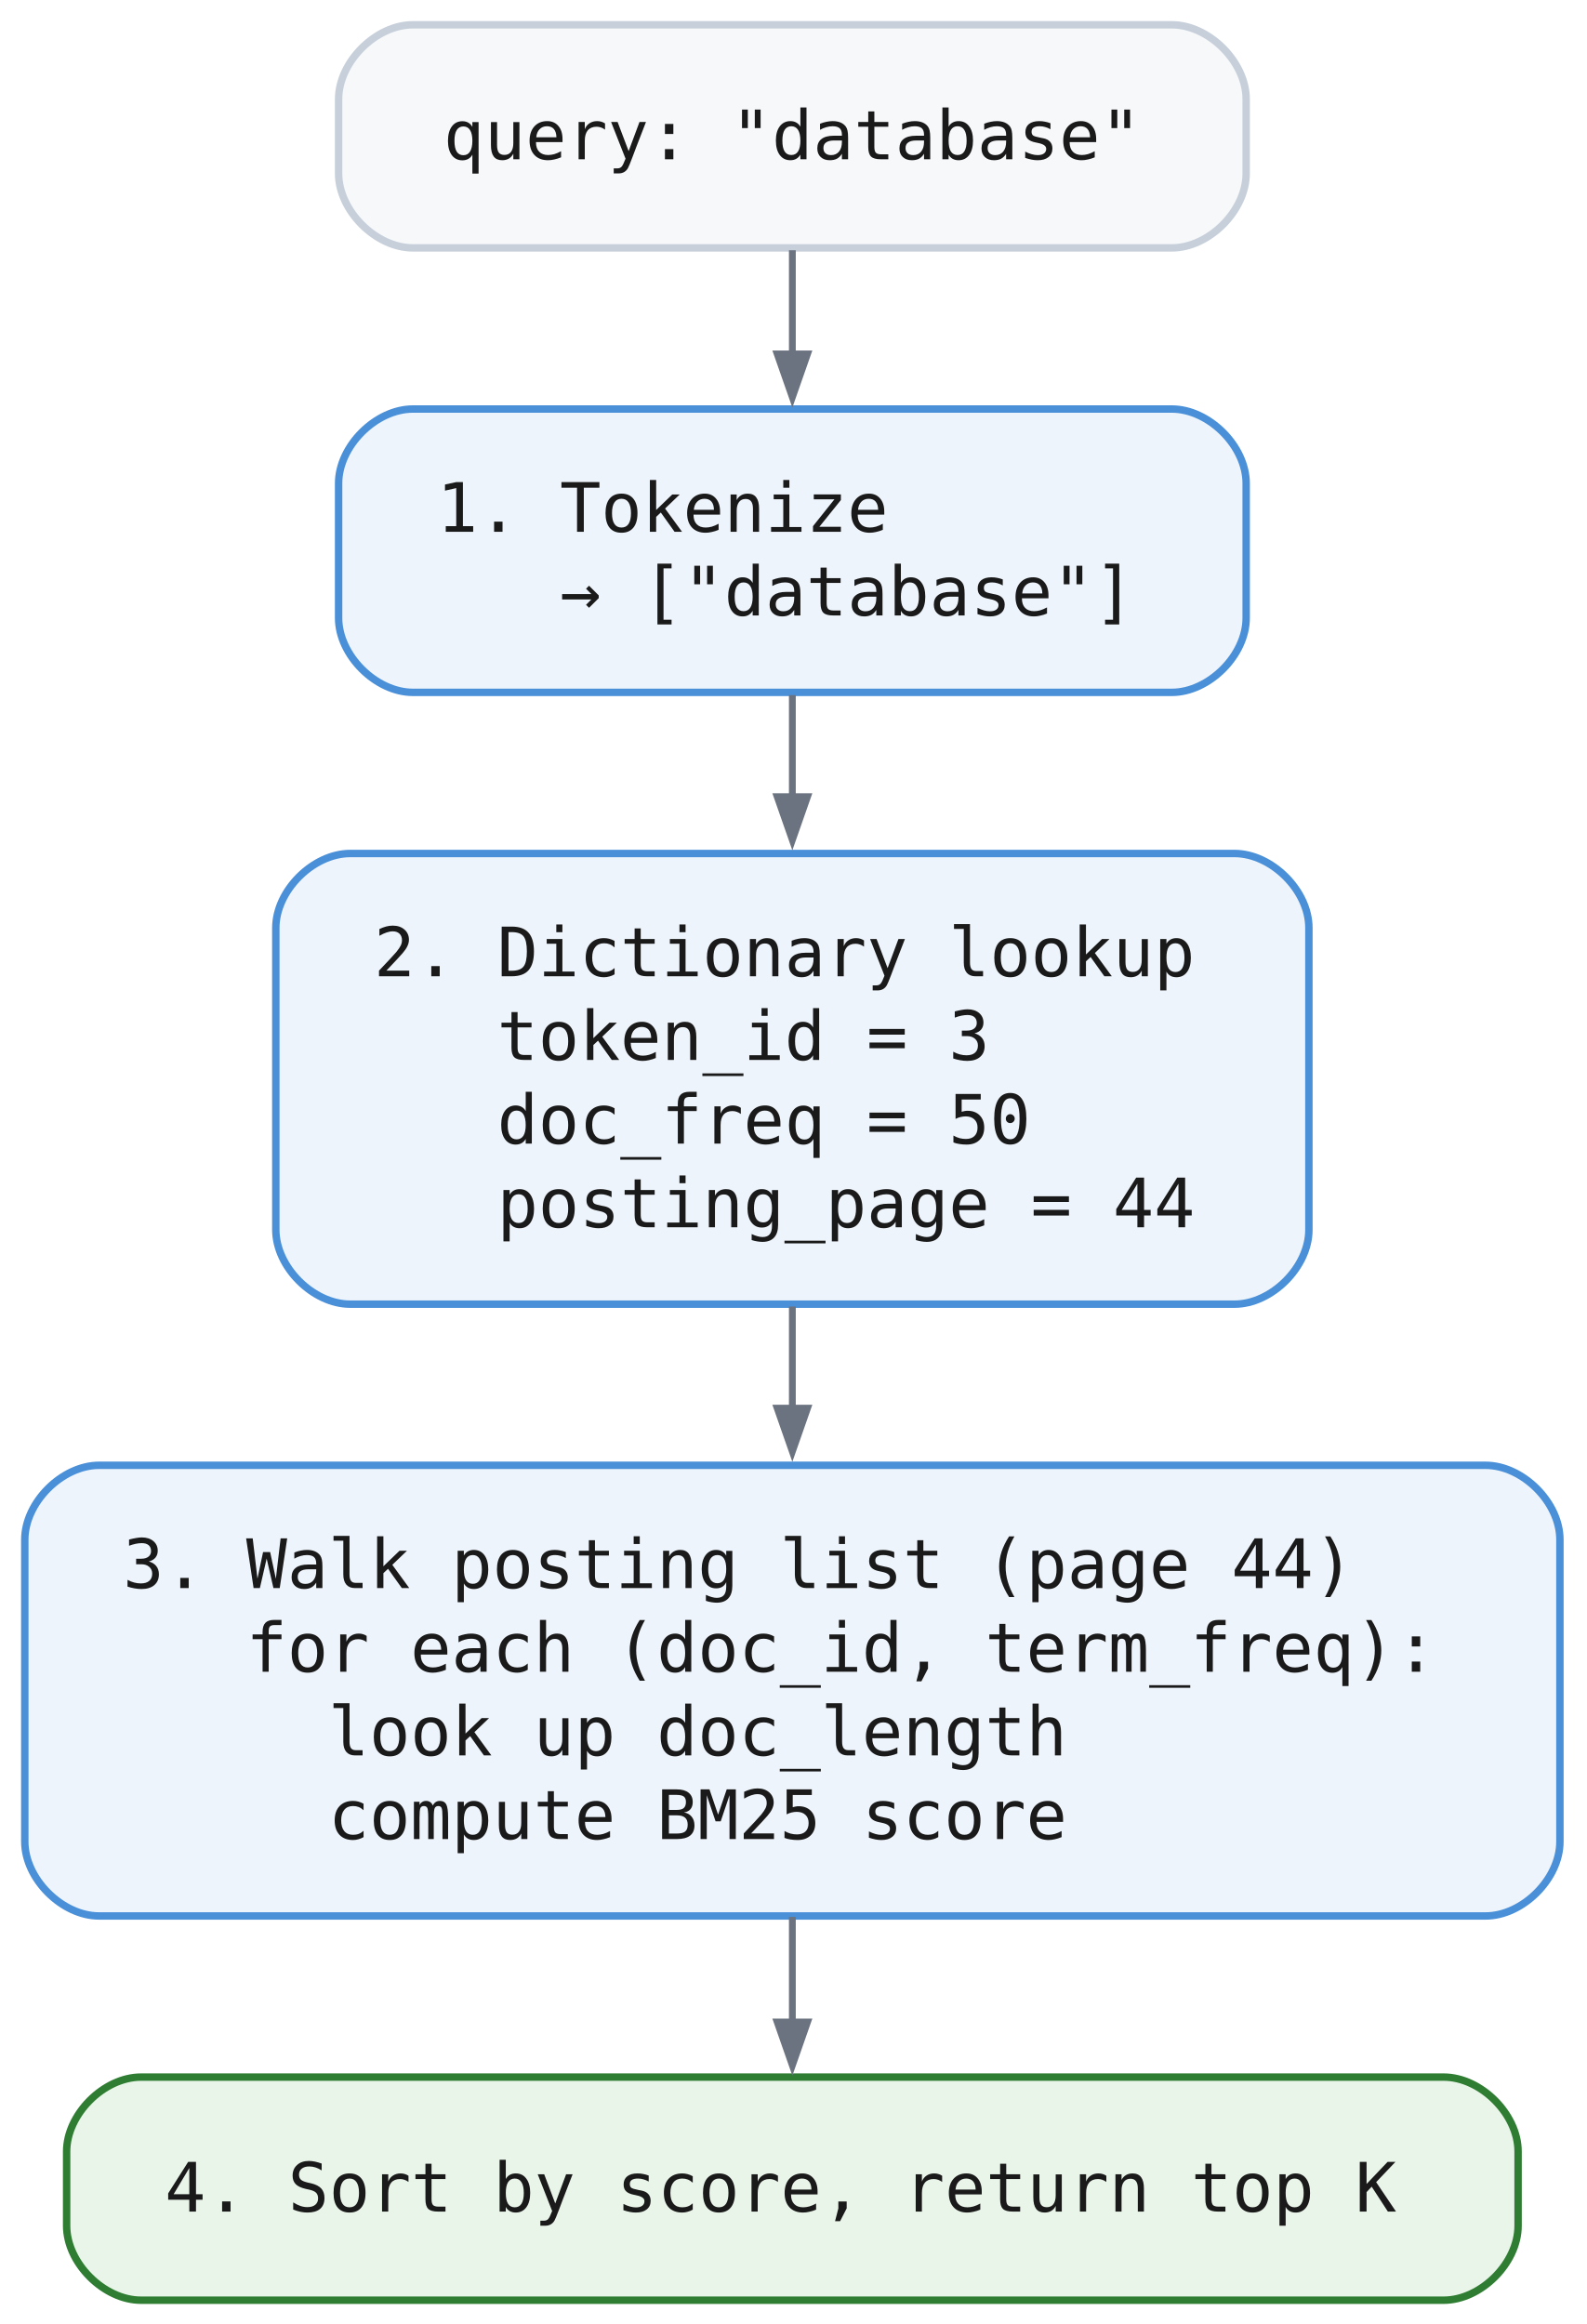
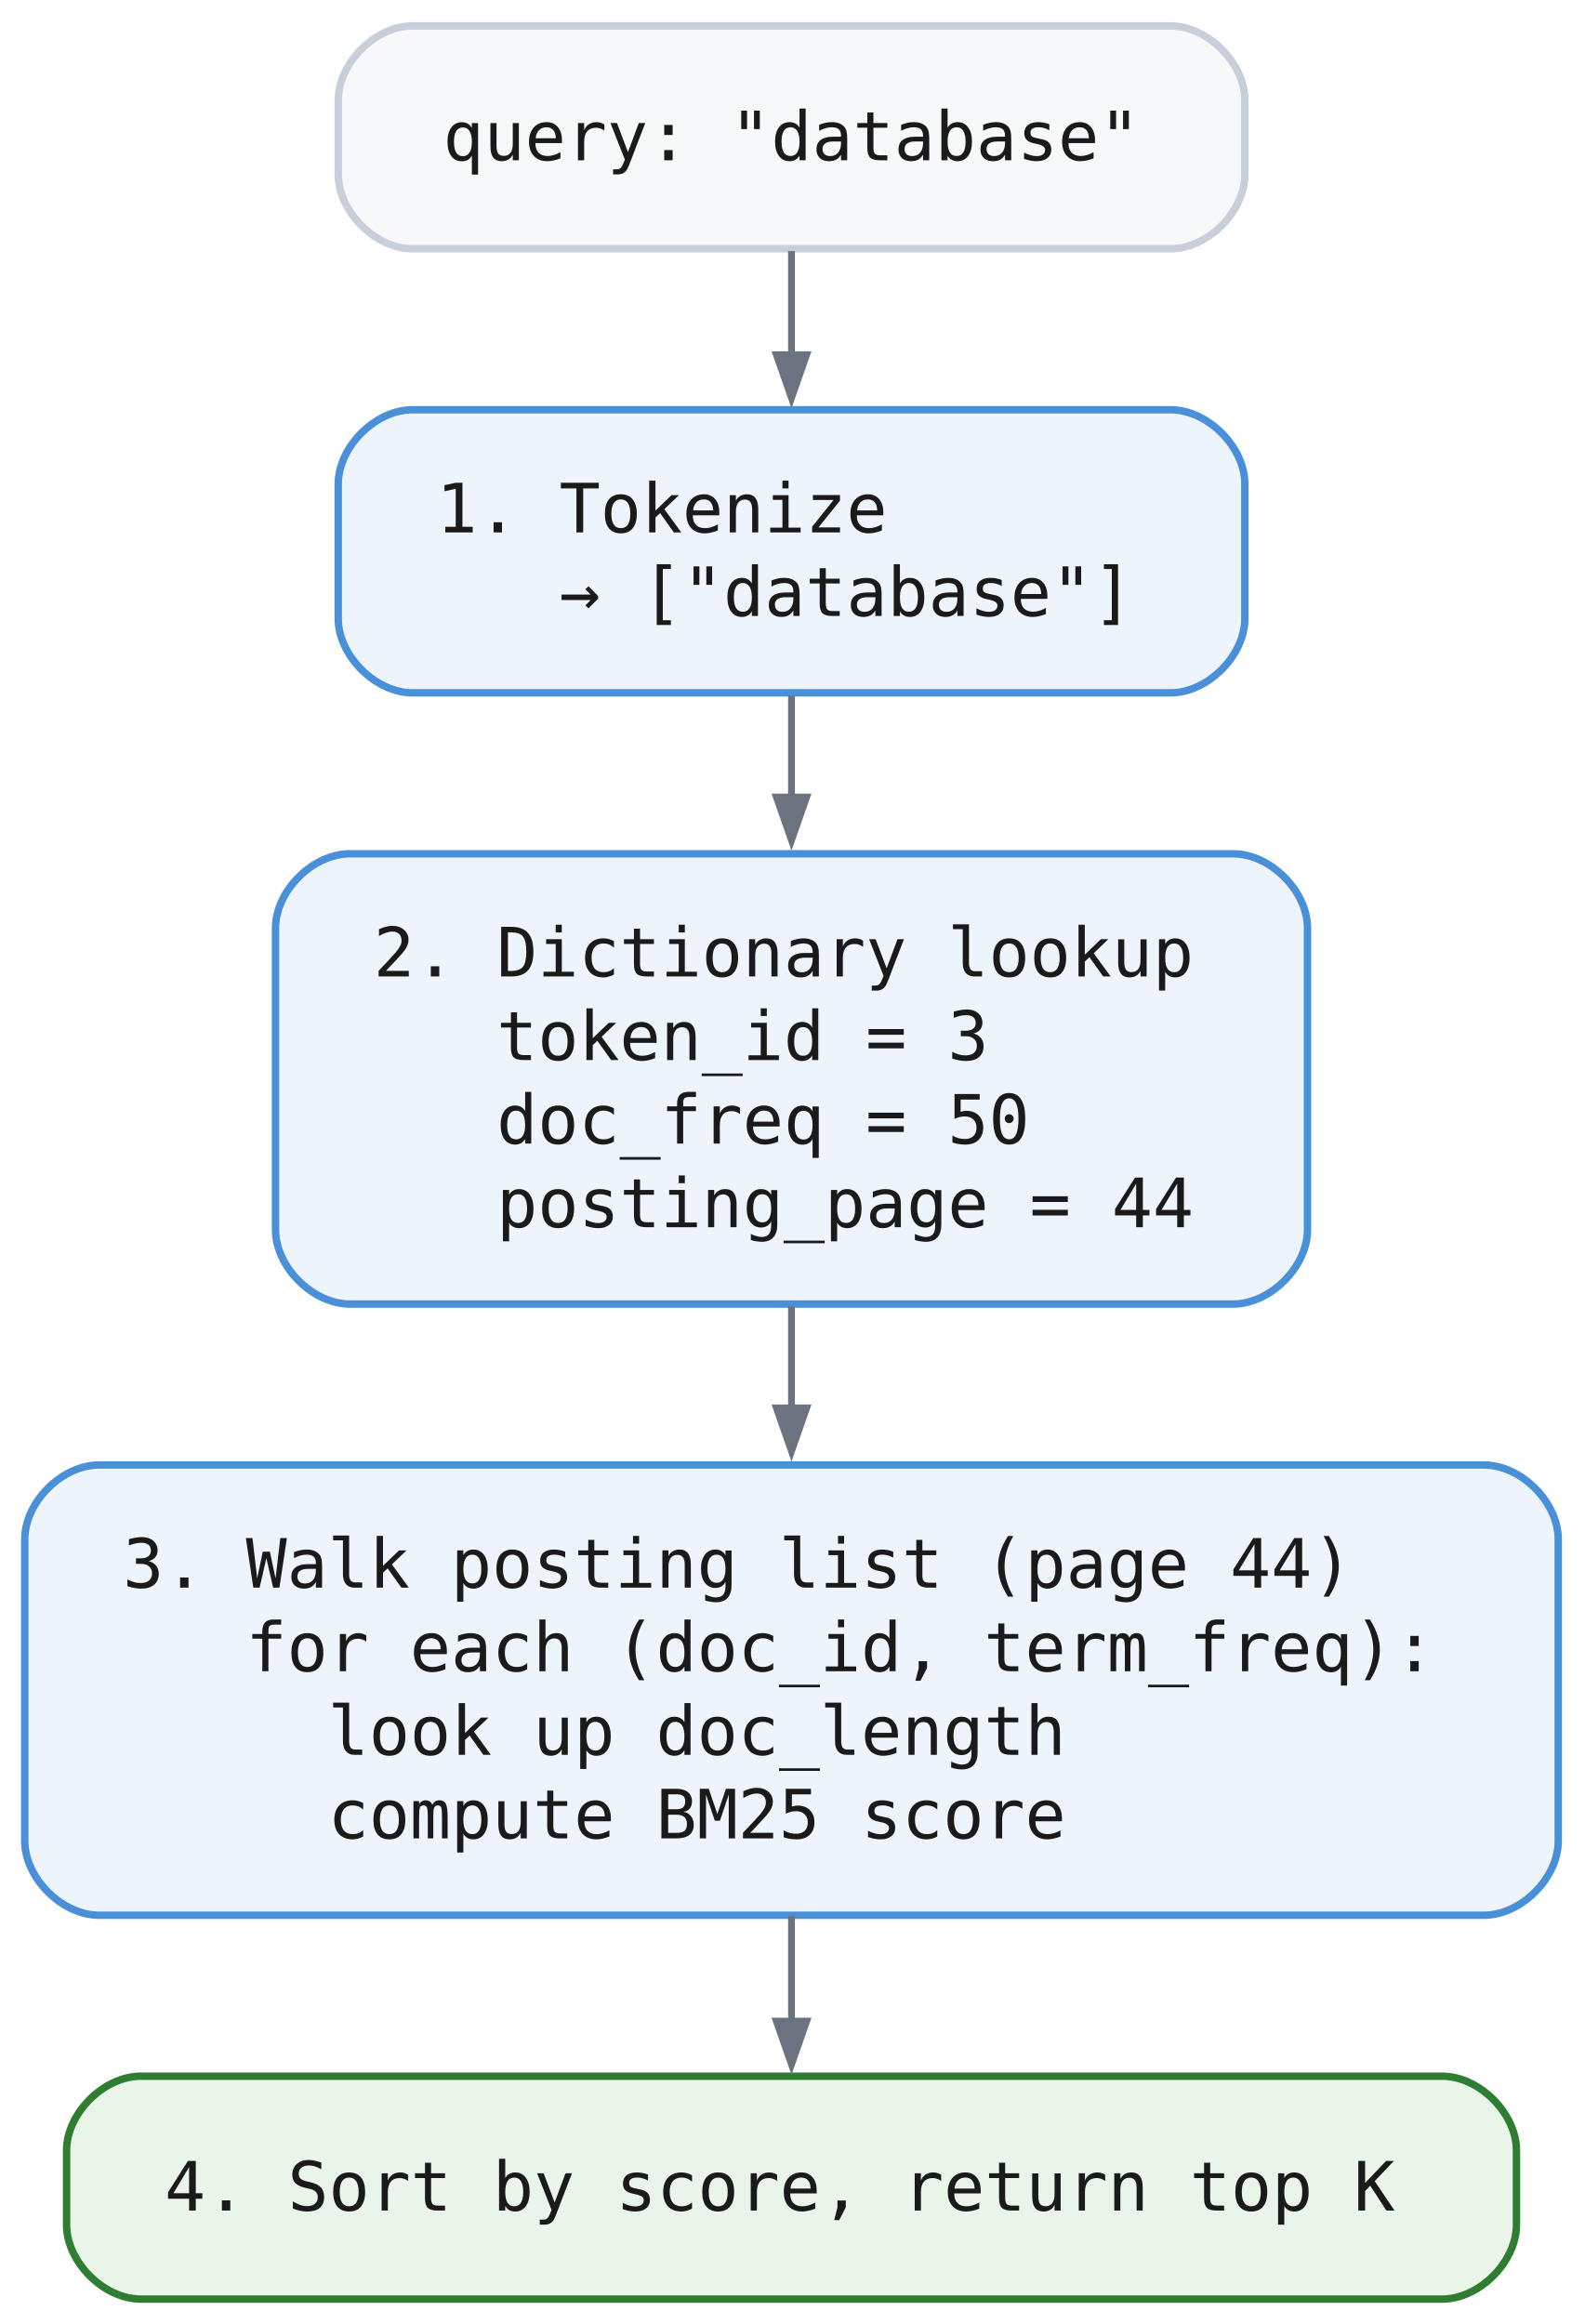
- <svg xmlns="http://www.w3.org/2000/svg" viewBox="0.00 0.00 256.00 375.00">
+ <svg xmlns="http://www.w3.org/2000/svg" width="341" height="500" viewBox="0.00 0.00 256.00 375.00">
  <g id="graph0" class="graph" transform="scale(1 1) rotate(0) translate(4 371.16)">
    <g id="node1" class="node">
      <path fill="#f6f8fa" stroke="#c7d0da" stroke-width="1.2" d="M185.06,-367.16C185.06,-367.16 62.62,-367.16 62.62,-367.16 56.62,-367.16 50.63,-361.16 50.63,-355.16 50.63,-355.16 50.63,-343.16 50.63,-343.16 50.63,-337.16 56.63,-331.16 62.63,-331.16 62.63,-331.16 185.06,-331.16 185.06,-331.16 191.06,-331.16 197.06,-337.16 197.06,-343.16 197.06,-343.16 197.06,-355.16 197.06,-355.16 197.06,-361.16 191.06,-367.16 185.06,-367.16" />
      <text xml:space="preserve" text-anchor="middle" x="123.84" y="-345.46" font-family="Menlo,Consolas,monospace" font-size="11.00" fill="#1a1a1a">query: "database"</text>
    </g>
    <g id="node2" class="node">
      <path fill="#eef4fb" stroke="#4a90d9" stroke-width="1.2" d="M185.06,-305.16C185.06,-305.16 62.62,-305.16 62.62,-305.16 56.62,-305.16 50.63,-299.16 50.63,-293.16 50.63,-293.16 50.63,-271.44 50.63,-271.44 50.63,-265.44 56.63,-259.44 62.63,-259.44 62.63,-259.44 185.06,-259.44 185.06,-259.44 191.06,-259.44 197.06,-265.44 197.06,-271.44 197.06,-271.44 197.06,-293.16 197.06,-293.16 197.06,-299.16 191.06,-305.16 185.06,-305.16" />
      <text xml:space="preserve" text-anchor="start" x="66.47" y="-285.35" font-family="Menlo,Consolas,monospace" font-size="11.00" fill="#1a1a1a">1. Tokenize</text>
      <text xml:space="preserve" text-anchor="start" x="66.47" y="-271.85" font-family="Menlo,Consolas,monospace" font-size="11.00" fill="#1a1a1a">   → ["database"]</text>
    </g>
    <g id="edge1" class="edge">
      <path fill="none" stroke="#6b7280" stroke-width="1.1" d="M123.84,-330.78C123.84,-325.53 123.84,-319.62 123.84,-313.78" />
      <polygon fill="#6b7280" stroke="#6b7280" stroke-width="1.1" points="126.29,-314.05 123.84,-307.05 121.39,-314.05 126.29,-314.05" />
    </g>
    <g id="node3" class="node">
      <path fill="#eef4fb" stroke="#4a90d9" stroke-width="1.2" d="M195.18,-233.44C195.18,-233.44 52.5,-233.44 52.5,-233.44 46.5,-233.44 40.5,-227.44 40.5,-221.44 40.5,-221.44 40.5,-172.72 40.5,-172.72 40.5,-166.72 46.5,-160.72 52.5,-160.72 52.5,-160.72 195.18,-160.72 195.18,-160.72 201.18,-160.72 207.18,-166.72 207.18,-172.72 207.18,-172.72 207.18,-221.44 207.18,-221.44 207.18,-227.44 201.18,-233.44 195.18,-233.44" />
      <text xml:space="preserve" text-anchor="start" x="56.34" y="-213.63" font-family="Menlo,Consolas,monospace" font-size="11.00" fill="#1a1a1a">2. Dictionary lookup</text>
      <text xml:space="preserve" text-anchor="start" x="56.34" y="-200.13" font-family="Menlo,Consolas,monospace" font-size="11.00" fill="#1a1a1a">   token_id = 3</text>
      <text xml:space="preserve" text-anchor="start" x="56.34" y="-186.63" font-family="Menlo,Consolas,monospace" font-size="11.00" fill="#1a1a1a">   doc_freq = 50</text>
      <text xml:space="preserve" text-anchor="start" x="56.34" y="-173.13" font-family="Menlo,Consolas,monospace" font-size="11.00" fill="#1a1a1a">   posting_page = 44</text>
    </g>
    <g id="edge2" class="edge">
      <path fill="none" stroke="#6b7280" stroke-width="1.1" d="M123.84,-259C123.84,-253.82 123.84,-248.14 123.84,-242.38" />
      <polygon fill="#6b7280" stroke="#6b7280" stroke-width="1.1" points="126.29,-242.61 123.84,-235.61 121.39,-242.61 126.29,-242.61" />
    </g>
    <g id="node4" class="node">
      <path fill="#eef4fb" stroke="#4a90d9" stroke-width="1.2" d="M235.68,-134.72C235.68,-134.72 12,-134.72 12,-134.72 6,-134.72 0,-128.72 0,-122.72 0,-122.72 0,-74 0,-74 0,-68 6,-62 12,-62 12,-62 235.68,-62 235.68,-62 241.68,-62 247.68,-68 247.68,-74 247.68,-74 247.68,-122.72 247.68,-122.72 247.68,-128.72 241.68,-134.72 235.68,-134.72" />
      <text xml:space="preserve" text-anchor="start" x="15.84" y="-114.91" font-family="Menlo,Consolas,monospace" font-size="11.00" fill="#1a1a1a">3. Walk posting list (page 44)</text>
      <text xml:space="preserve" text-anchor="start" x="15.84" y="-101.41" font-family="Menlo,Consolas,monospace" font-size="11.00" fill="#1a1a1a">   for each (doc_id, term_freq):</text>
      <text xml:space="preserve" text-anchor="start" x="15.84" y="-87.91" font-family="Menlo,Consolas,monospace" font-size="11.00" fill="#1a1a1a">     look up doc_length</text>
      <text xml:space="preserve" text-anchor="start" x="15.84" y="-74.41" font-family="Menlo,Consolas,monospace" font-size="11.00" fill="#1a1a1a">     compute BM25 score</text>
    </g>
    <g id="edge3" class="edge">
      <path fill="none" stroke="#6b7280" stroke-width="1.1" d="M123.84,-160.34C123.84,-154.97 123.84,-149.38 123.84,-143.86" />
      <polygon fill="#6b7280" stroke="#6b7280" stroke-width="1.1" points="126.29,-143.94 123.84,-136.94 121.39,-143.94 126.29,-143.94" />
    </g>
    <g id="node5" class="node">
      <path fill="#eaf5ea" stroke="#2f7d32" stroke-width="1.2" d="M228.93,-36C228.93,-36 18.75,-36 18.75,-36 12.75,-36 6.75,-30 6.75,-24 6.75,-24 6.75,-12 6.75,-12 6.75,-6 12.75,0 18.75,0 18.75,0 228.93,0 228.93,0 234.93,0 240.93,-6 240.93,-12 240.93,-12 240.93,-24 240.93,-24 240.93,-30 234.93,-36 228.93,-36" />
      <text xml:space="preserve" text-anchor="start" x="22.59" y="-14.3" font-family="Menlo,Consolas,monospace" font-size="11.00" fill="#1a1a1a">4. Sort by score, return top K</text>
    </g>
    <g id="edge4" class="edge">
      <path fill="none" stroke="#6b7280" stroke-width="1.1" d="M123.84,-61.85C123.84,-56 123.84,-50.05 123.84,-44.51" />
      <polygon fill="#6b7280" stroke="#6b7280" stroke-width="1.1" points="126.29,-44.89 123.84,-37.89 121.39,-44.89 126.29,-44.89" />
    </g>
  </g>
</svg>
